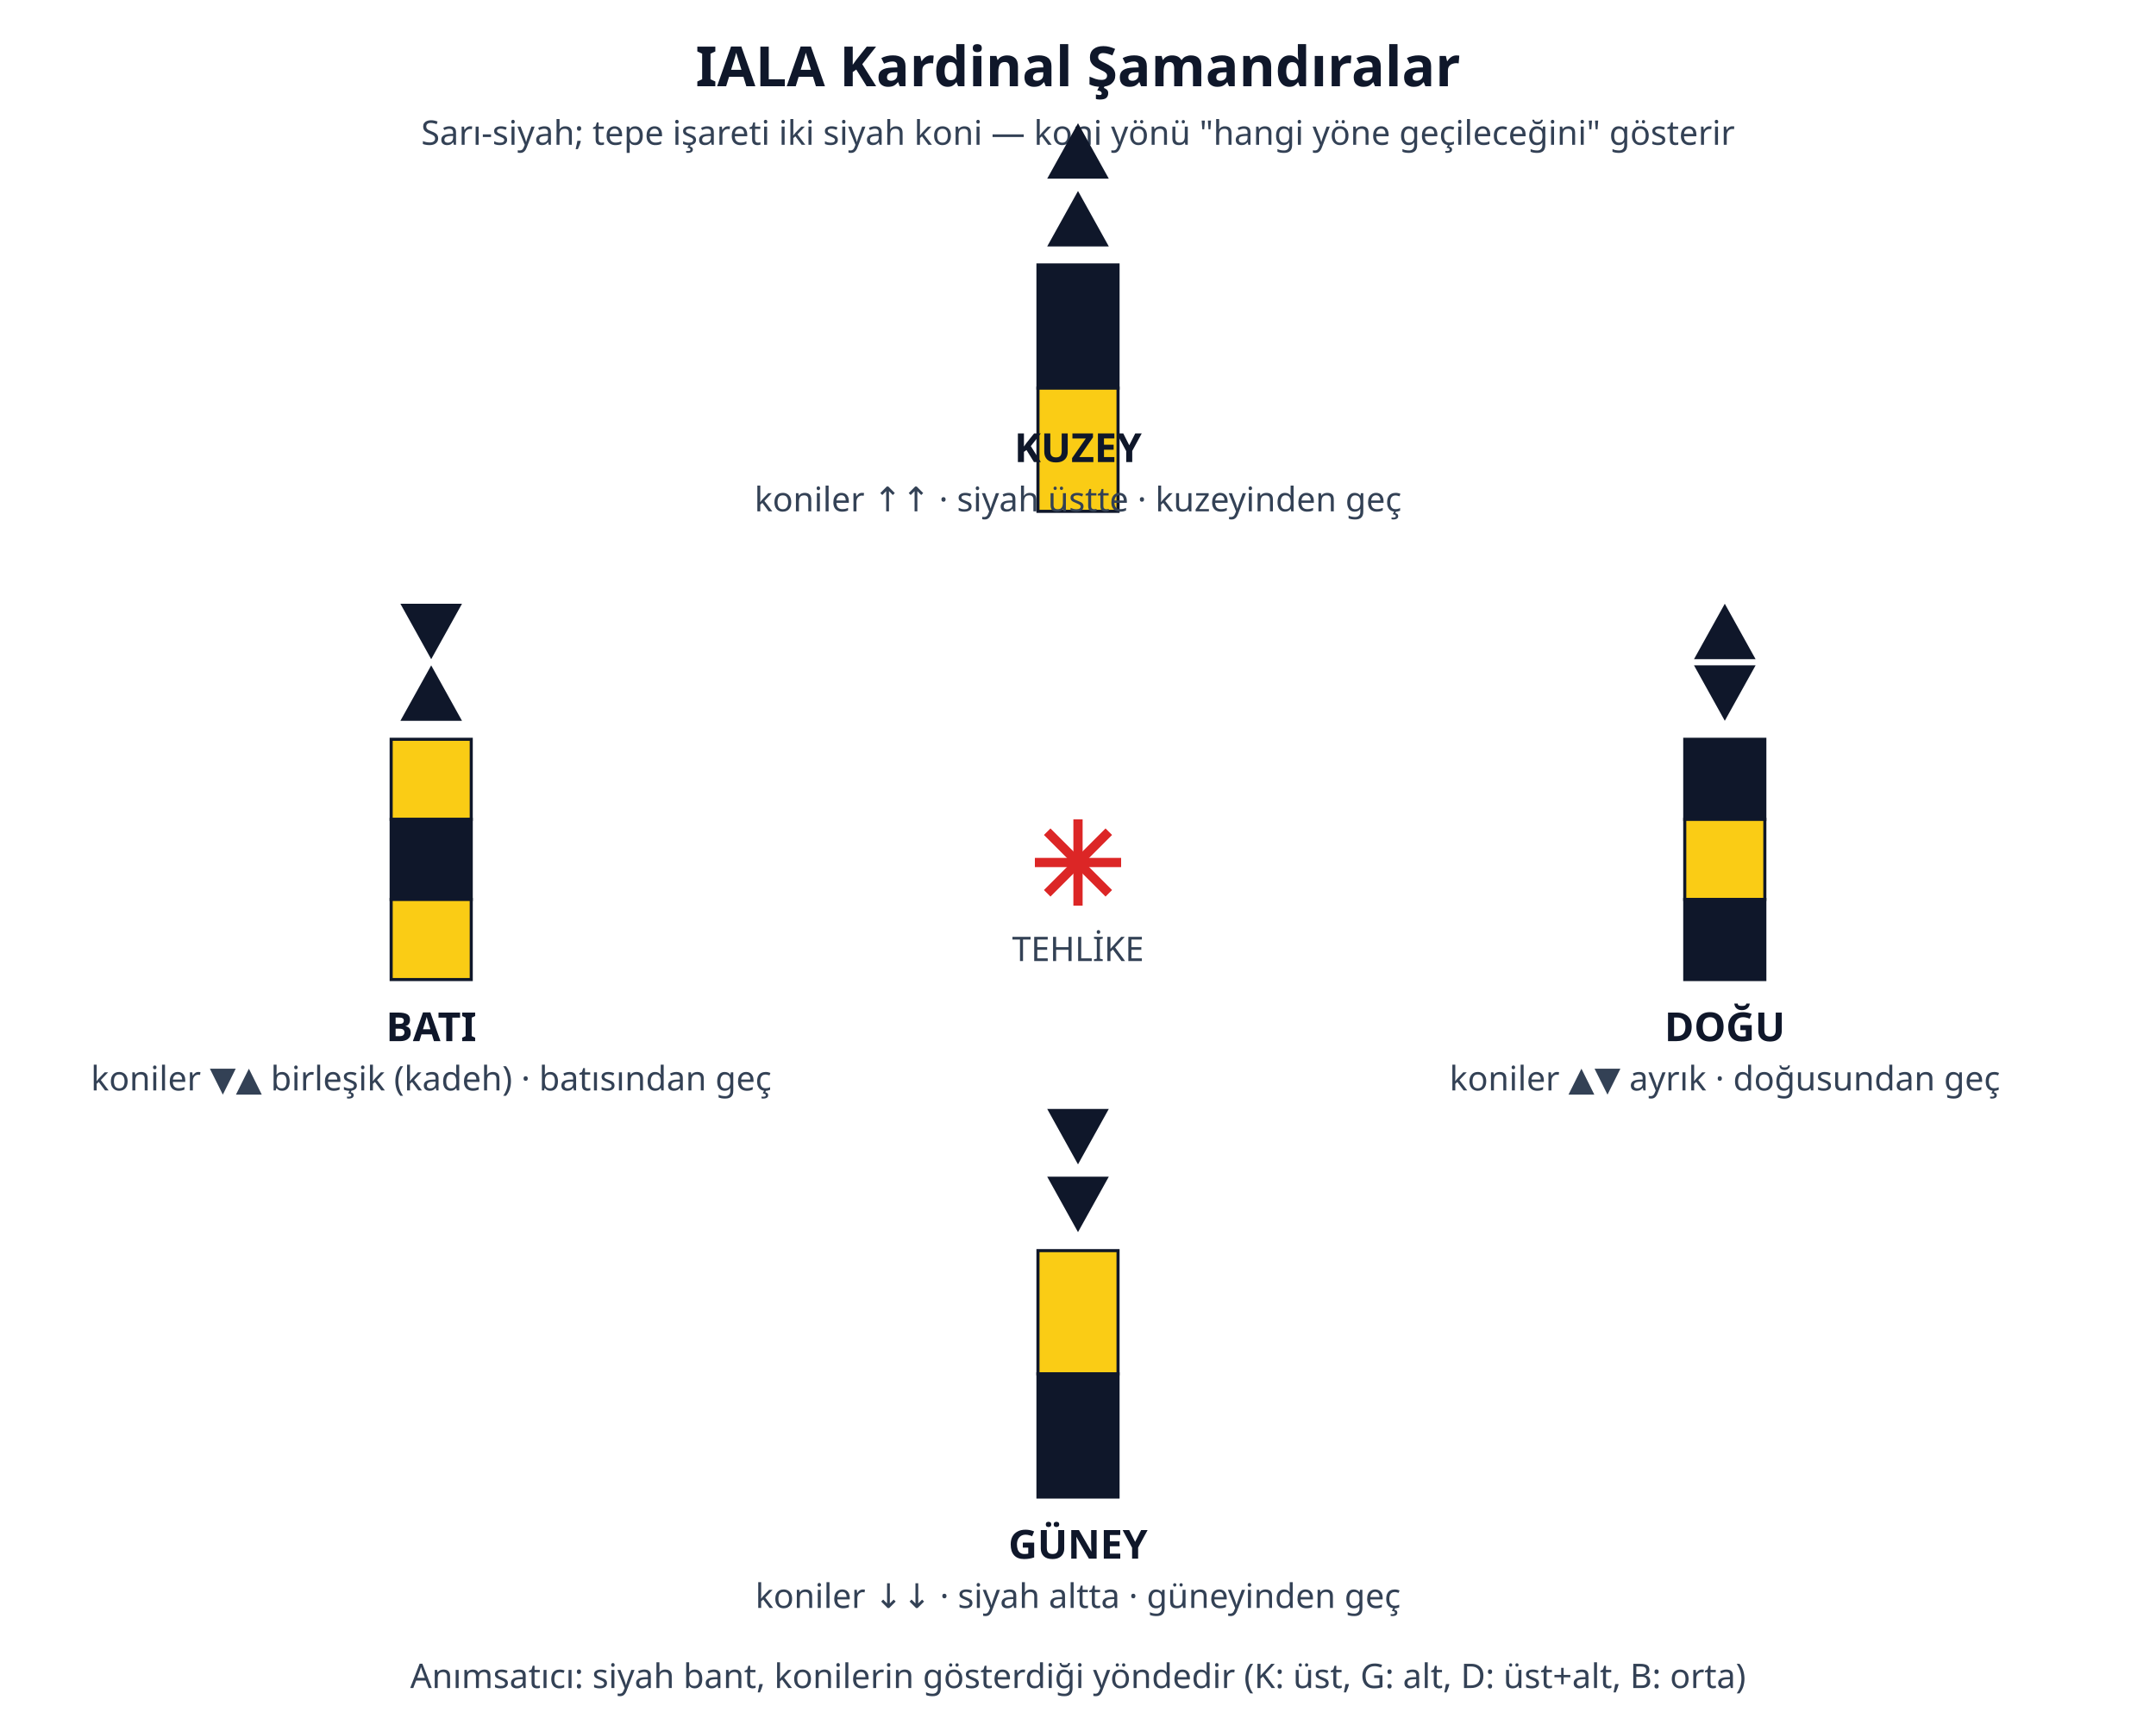
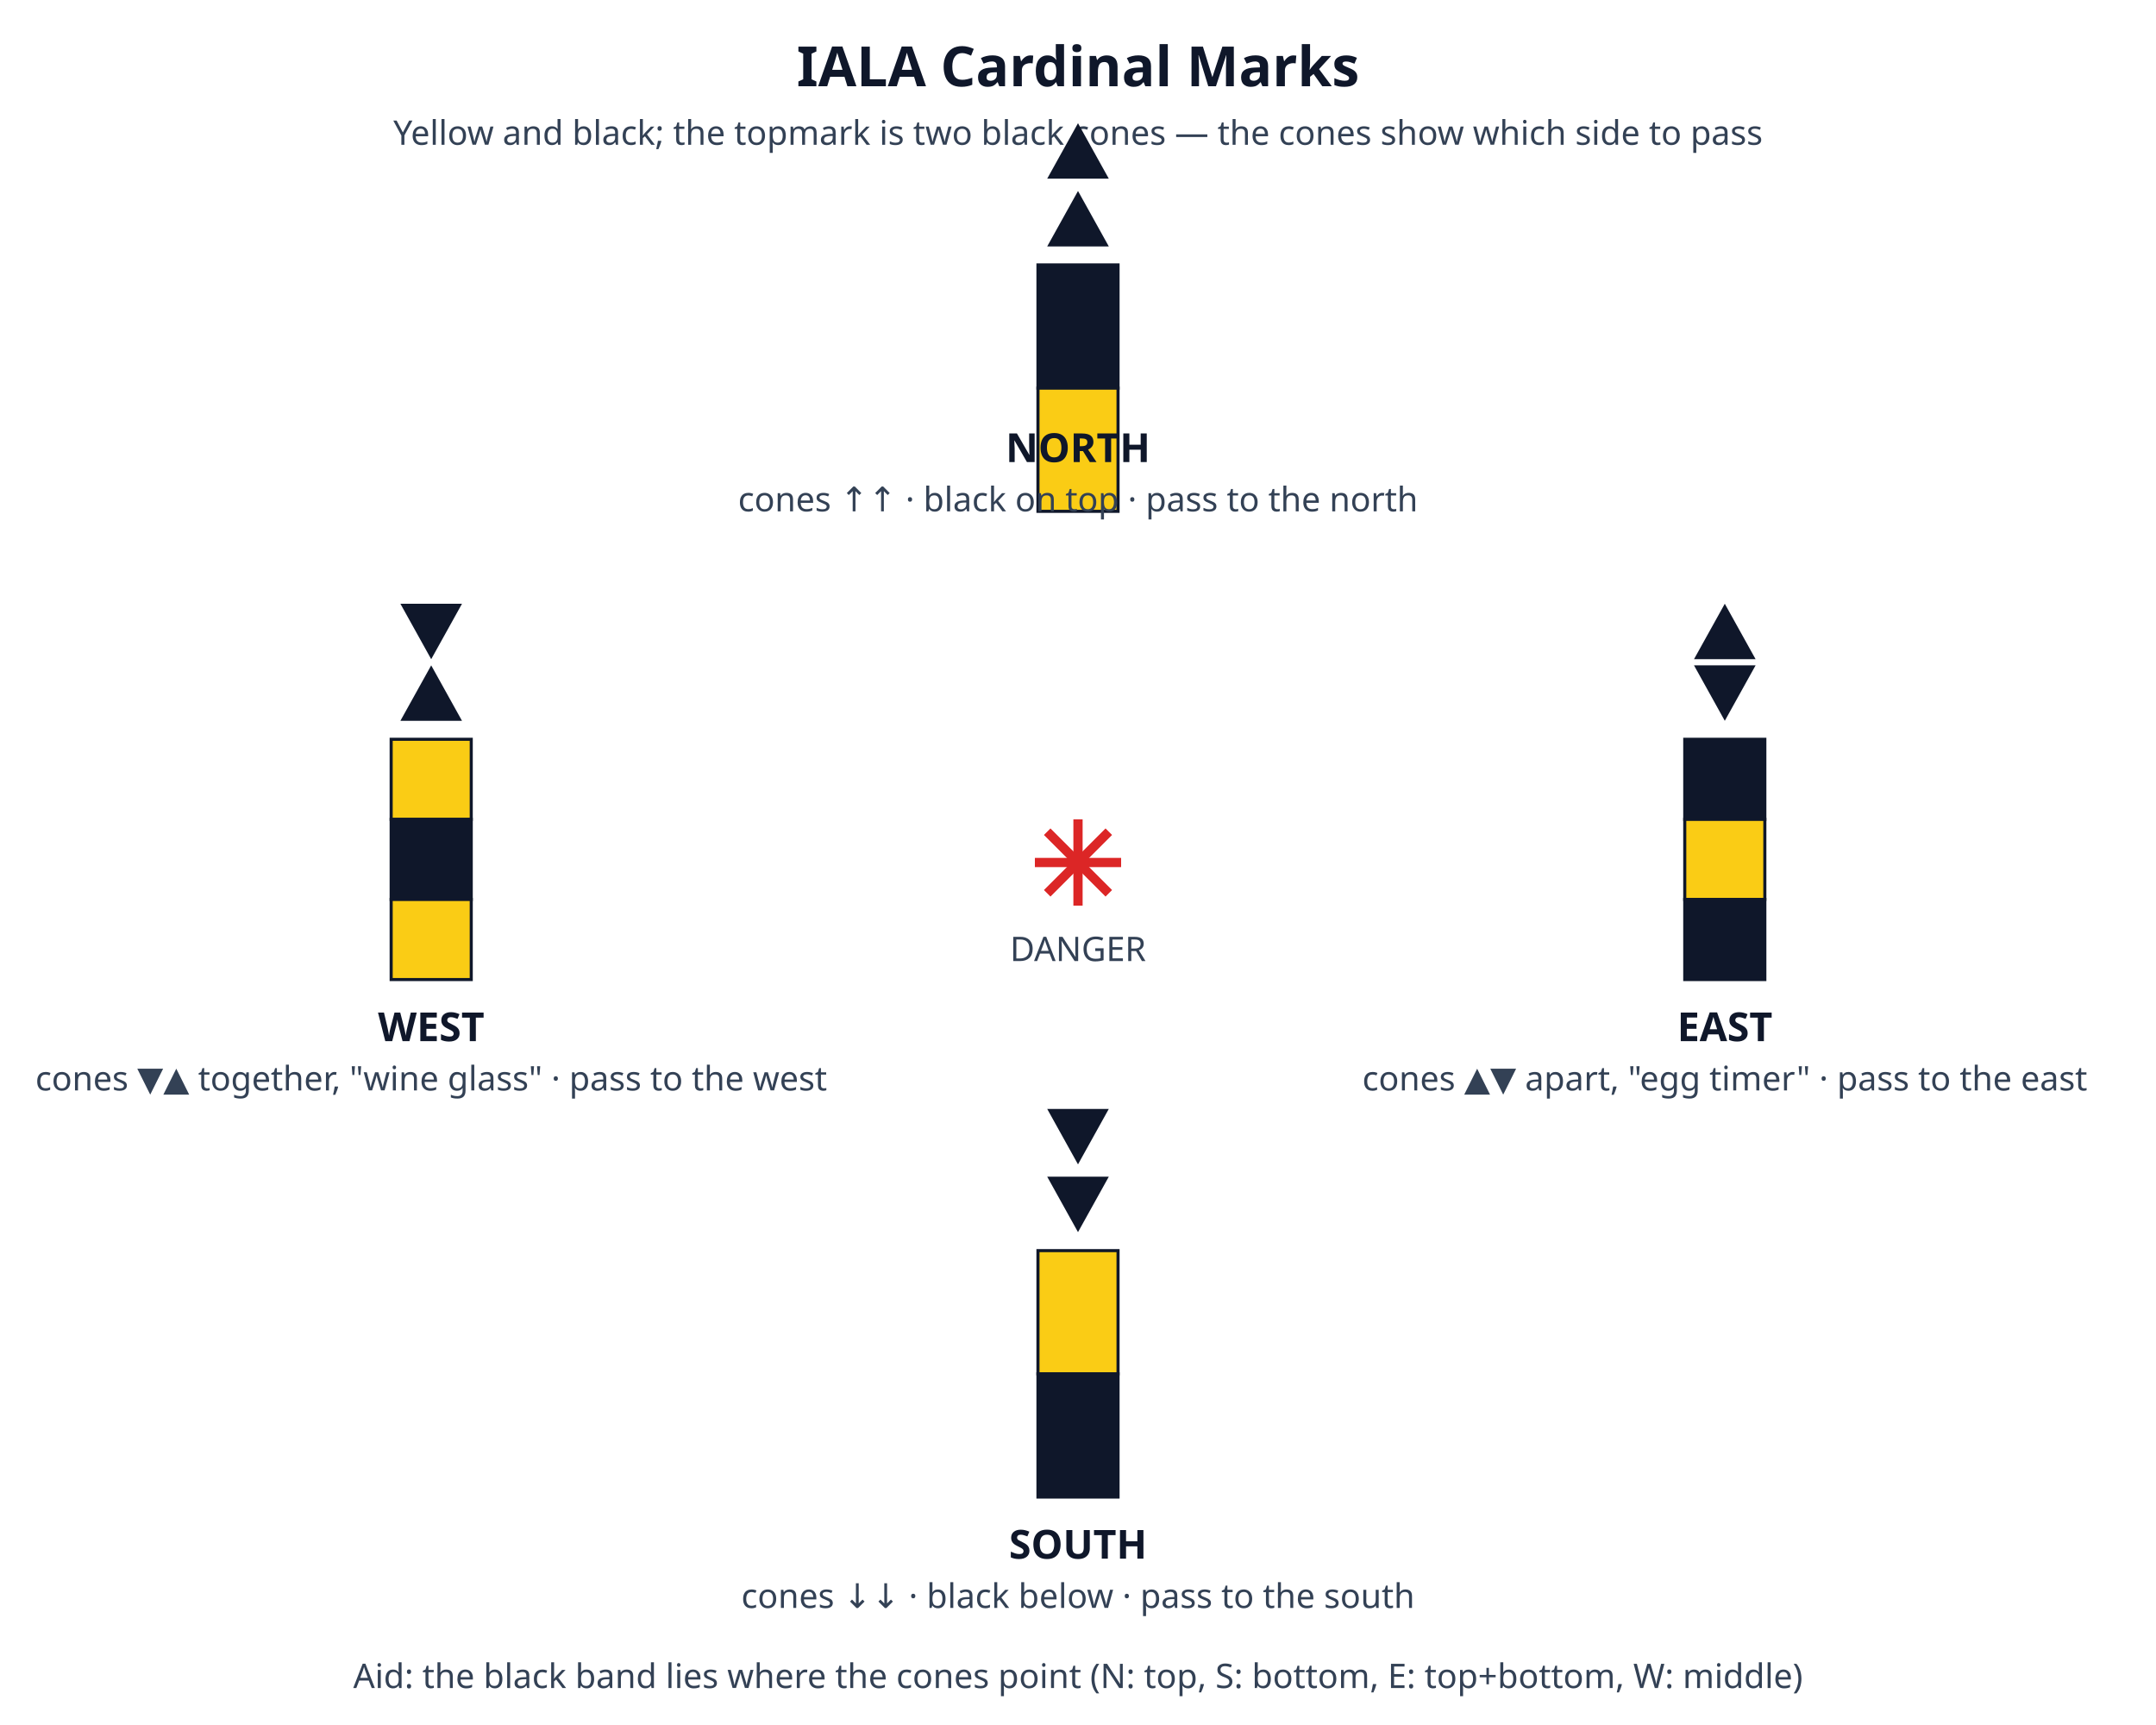
<svg xmlns="http://www.w3.org/2000/svg" viewBox="0 0 700 560">
  <defs>
    <style>
      .ttl{font:18px sans-serif;fill:#0f172a;font-weight:700}
      .nm{font:13px sans-serif;fill:#0f172a;font-weight:700}
      .sm{font:11px sans-serif;fill:#334155}
      .k{fill:#0f172a}
      .y{fill:#facc15}
      .body{stroke:#0f172a;stroke-width:1}
    </style>
  </defs>
  <rect width="700" height="560" fill="#ffffff" />
-   <text x="350" y="28" text-anchor="middle" class="ttl">IALA Kardinal Şamandıralar</text>
-   <text x="350" y="47" text-anchor="middle" class="sm">Sarı-siyah; tepe işareti iki siyah koni — koni yönü "hangi yöne geçileceğini" gösterir</text>
+   <text x="350" y="28" text-anchor="middle" class="ttl">IALA Cardinal Marks</text>
+   <text x="350" y="47" text-anchor="middle" class="sm">Yellow and black; the topmark is two black cones — the cones show which side to pass</text>
  <g transform="translate(350 280)">
    <g stroke="#dc2626" stroke-width="3">
      <line x1="-14" y1="0" x2="14" y2="0" />
      <line x1="0" y1="-14" x2="0" y2="14" />
      <line x1="-10" y1="-10" x2="10" y2="10" />
      <line x1="-10" y1="10" x2="10" y2="-10" />
    </g>
-     <text x="0" y="32" text-anchor="middle" class="sm" fill="#dc2626" font-weight="700">TEHLİKE</text>
+     <text x="0" y="32" text-anchor="middle" class="sm" fill="#dc2626" font-weight="700">DANGER</text>
  </g>
  <path class="k" d="M 340 58 L 360 58 L 350 40 Z" />
  <path class="k" d="M 340 80 L 360 80 L 350 62 Z" />
  <rect class="body k" x="337" y="86" width="26" height="40" />
  <rect class="body y" x="337" y="126" width="26" height="40" />
-   <text x="350" y="150" text-anchor="middle" class="nm">KUZEY</text>
-   <text x="350" y="166" text-anchor="middle" class="sm">koniler ↑↑ · siyah üstte · kuzeyinden geç</text>
+   <text x="350" y="150" text-anchor="middle" class="nm">NORTH</text>
+   <text x="350" y="166" text-anchor="middle" class="sm">cones ↑↑ · black on top · pass to the north</text>
  <path class="k" d="M 340 360 L 360 360 L 350 378 Z" />
  <path class="k" d="M 340 382 L 360 382 L 350 400 Z" />
  <rect class="body y" x="337" y="406" width="26" height="40" />
  <rect class="body k" x="337" y="446" width="26" height="40" />
-   <text x="350" y="506" text-anchor="middle" class="nm">GÜNEY</text>
-   <text x="350" y="522" text-anchor="middle" class="sm">koniler ↓↓ · siyah altta · güneyinden geç</text>
+   <text x="350" y="506" text-anchor="middle" class="nm">SOUTH</text>
+   <text x="350" y="522" text-anchor="middle" class="sm">cones ↓↓ · black below · pass to the south</text>
  <path class="k" d="M 550 214 L 570 214 L 560 196 Z" />
  <path class="k" d="M 550 216 L 570 216 L 560 234 Z" />
  <rect class="body k" x="547" y="240" width="26" height="26" />
  <rect class="body y" x="547" y="266" width="26" height="26" />
  <rect class="body k" x="547" y="292" width="26" height="26" />
-   <text x="560" y="338" text-anchor="middle" class="nm">DOĞU</text>
-   <text x="560" y="354" text-anchor="middle" class="sm">koniler ▲▼ ayrık · doğusundan geç</text>
+   <text x="560" y="338" text-anchor="middle" class="nm">EAST</text>
+   <text x="560" y="354" text-anchor="middle" class="sm">cones ▲▼ apart, "egg timer" · pass to the east</text>
  <path class="k" d="M 130 196 L 150 196 L 140 214 Z" />
  <path class="k" d="M 130 234 L 150 234 L 140 216 Z" />
  <rect class="body y" x="127" y="240" width="26" height="26" />
  <rect class="body k" x="127" y="266" width="26" height="26" />
  <rect class="body y" x="127" y="292" width="26" height="26" />
-   <text x="140" y="338" text-anchor="middle" class="nm">BATI</text>
-   <text x="140" y="354" text-anchor="middle" class="sm">koniler ▼▲ birleşik (kadeh) · batısından geç</text>
-   <text x="350" y="548" text-anchor="middle" class="sm">Anımsatıcı: siyah bant, konilerin gösterdiği yöndedir (K: üst, G: alt, D: üst+alt, B: orta)</text>
+   <text x="140" y="338" text-anchor="middle" class="nm">WEST</text>
+   <text x="140" y="354" text-anchor="middle" class="sm">cones ▼▲ together, "wine glass" · pass to the west</text>
+   <text x="350" y="548" text-anchor="middle" class="sm">Aid: the black band lies where the cones point (N: top, S: bottom, E: top+bottom, W: middle)</text>
</svg>
